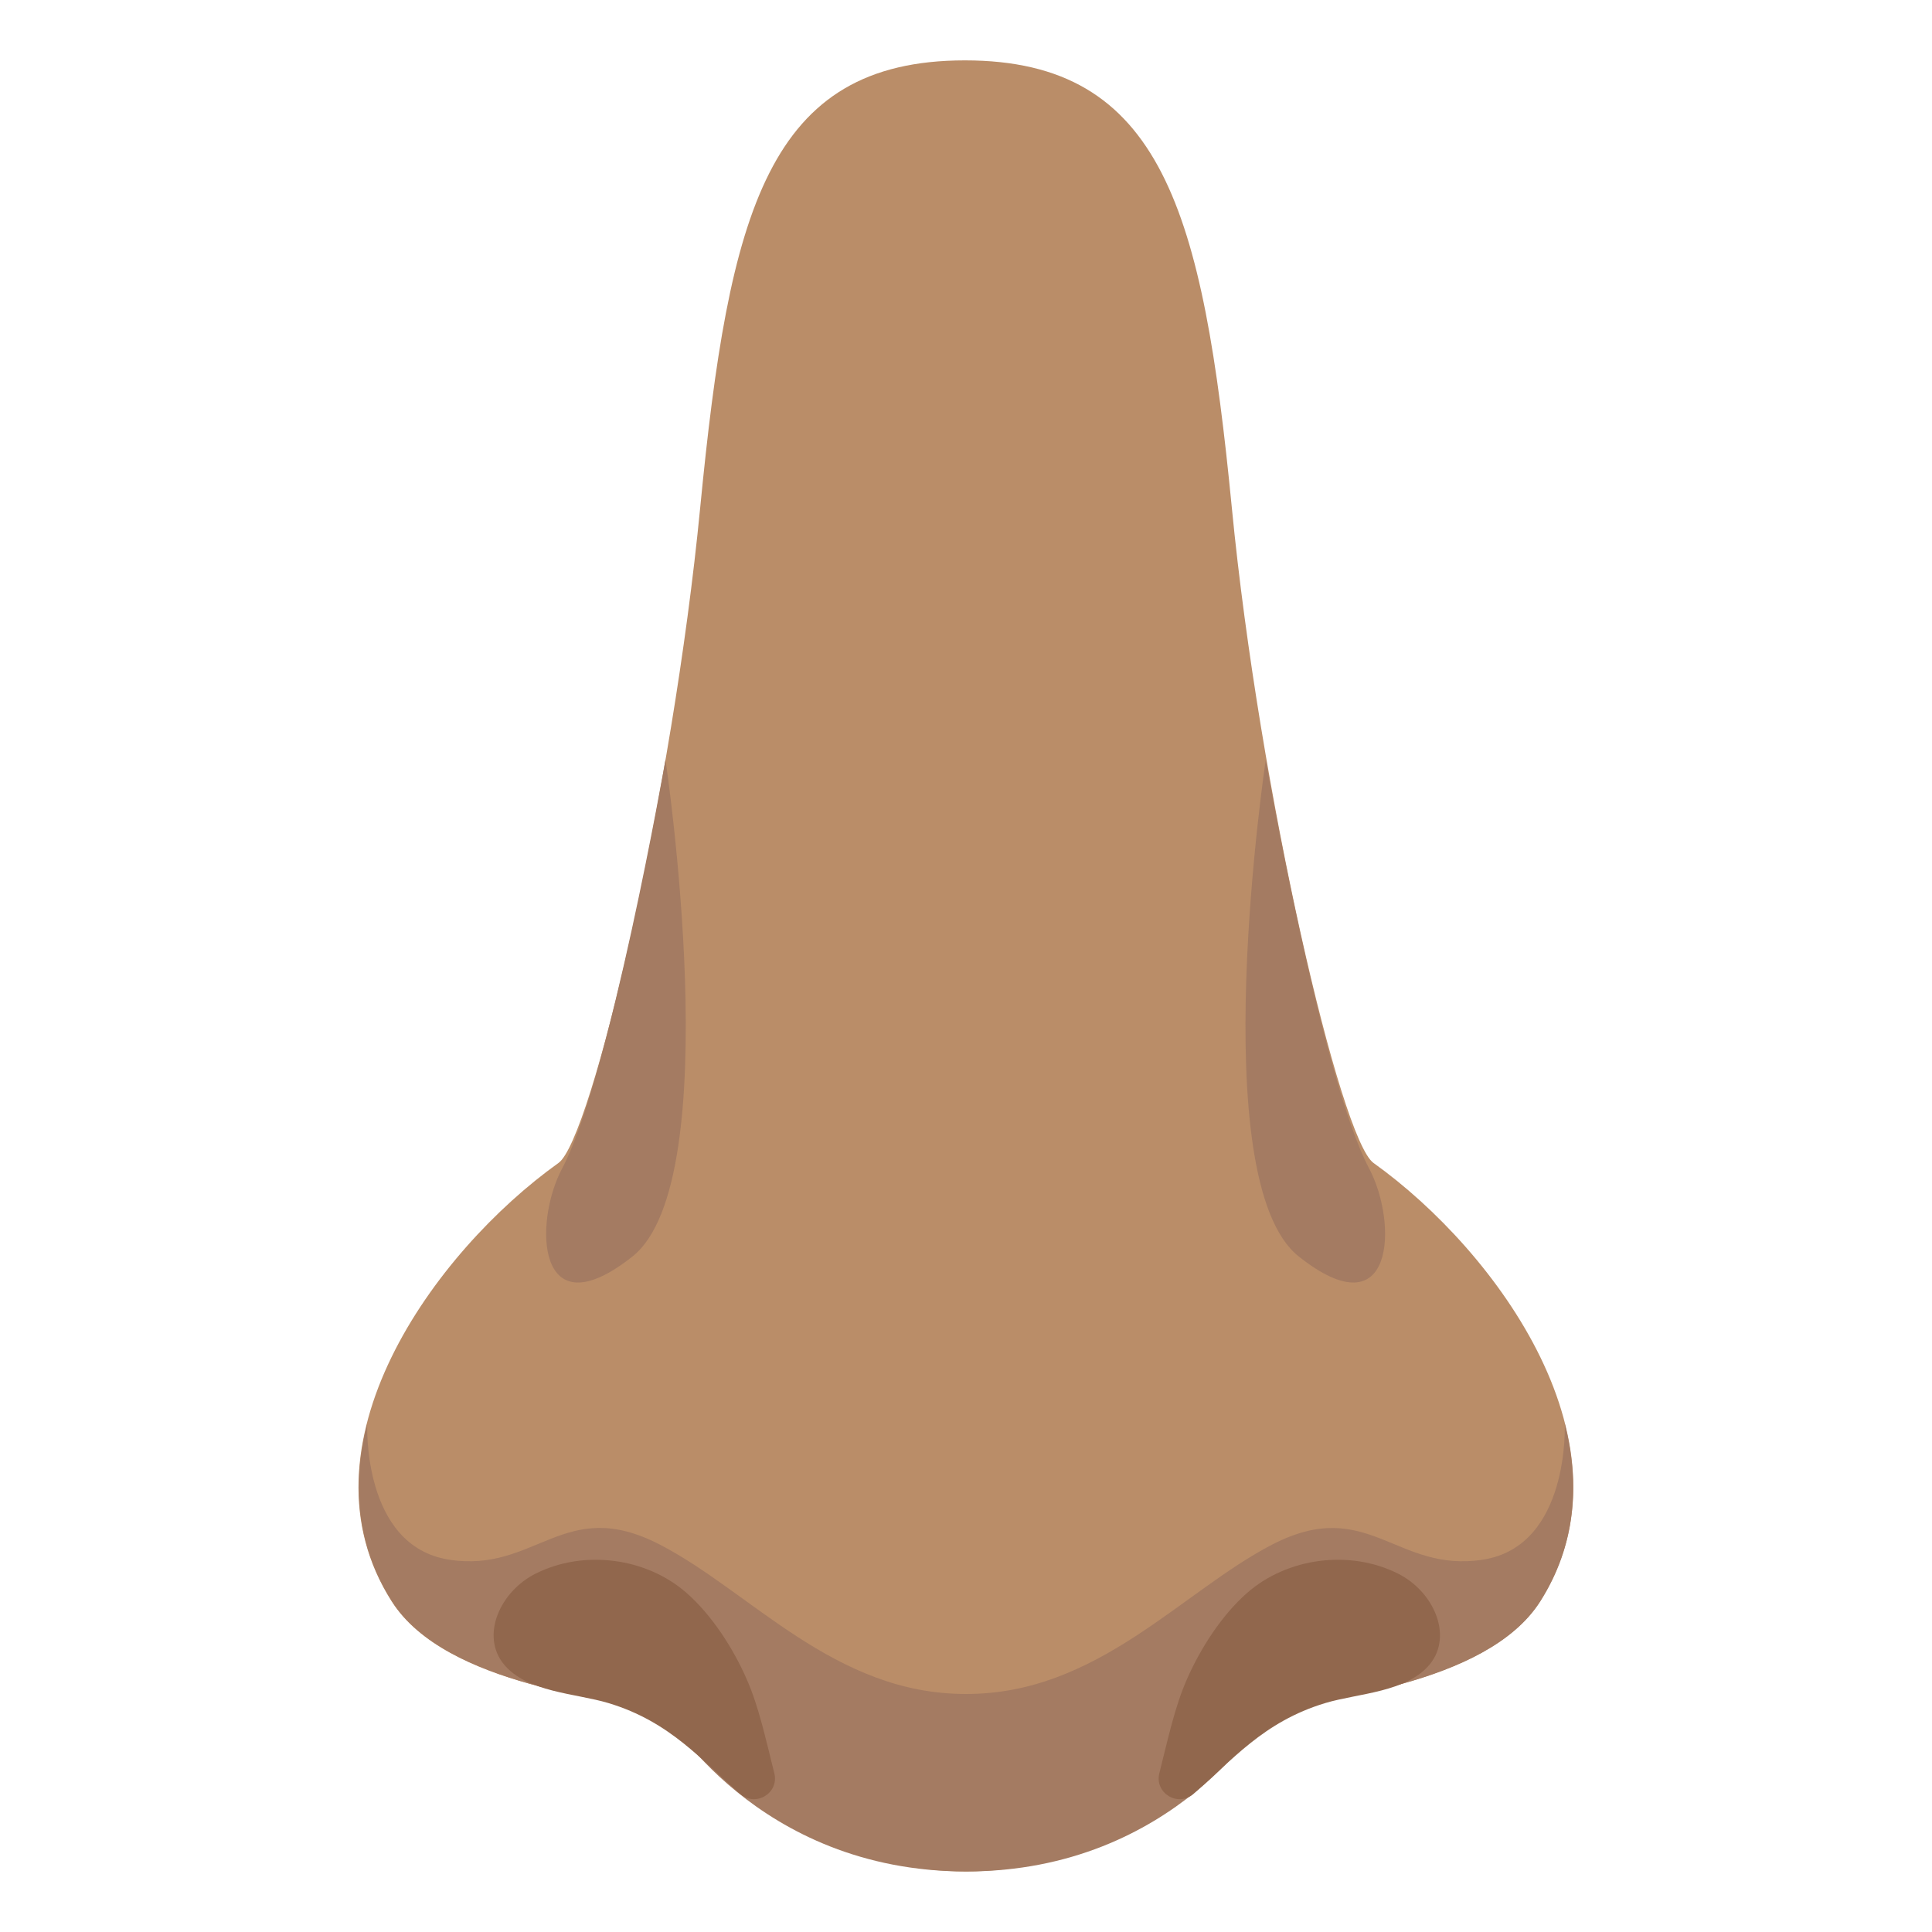
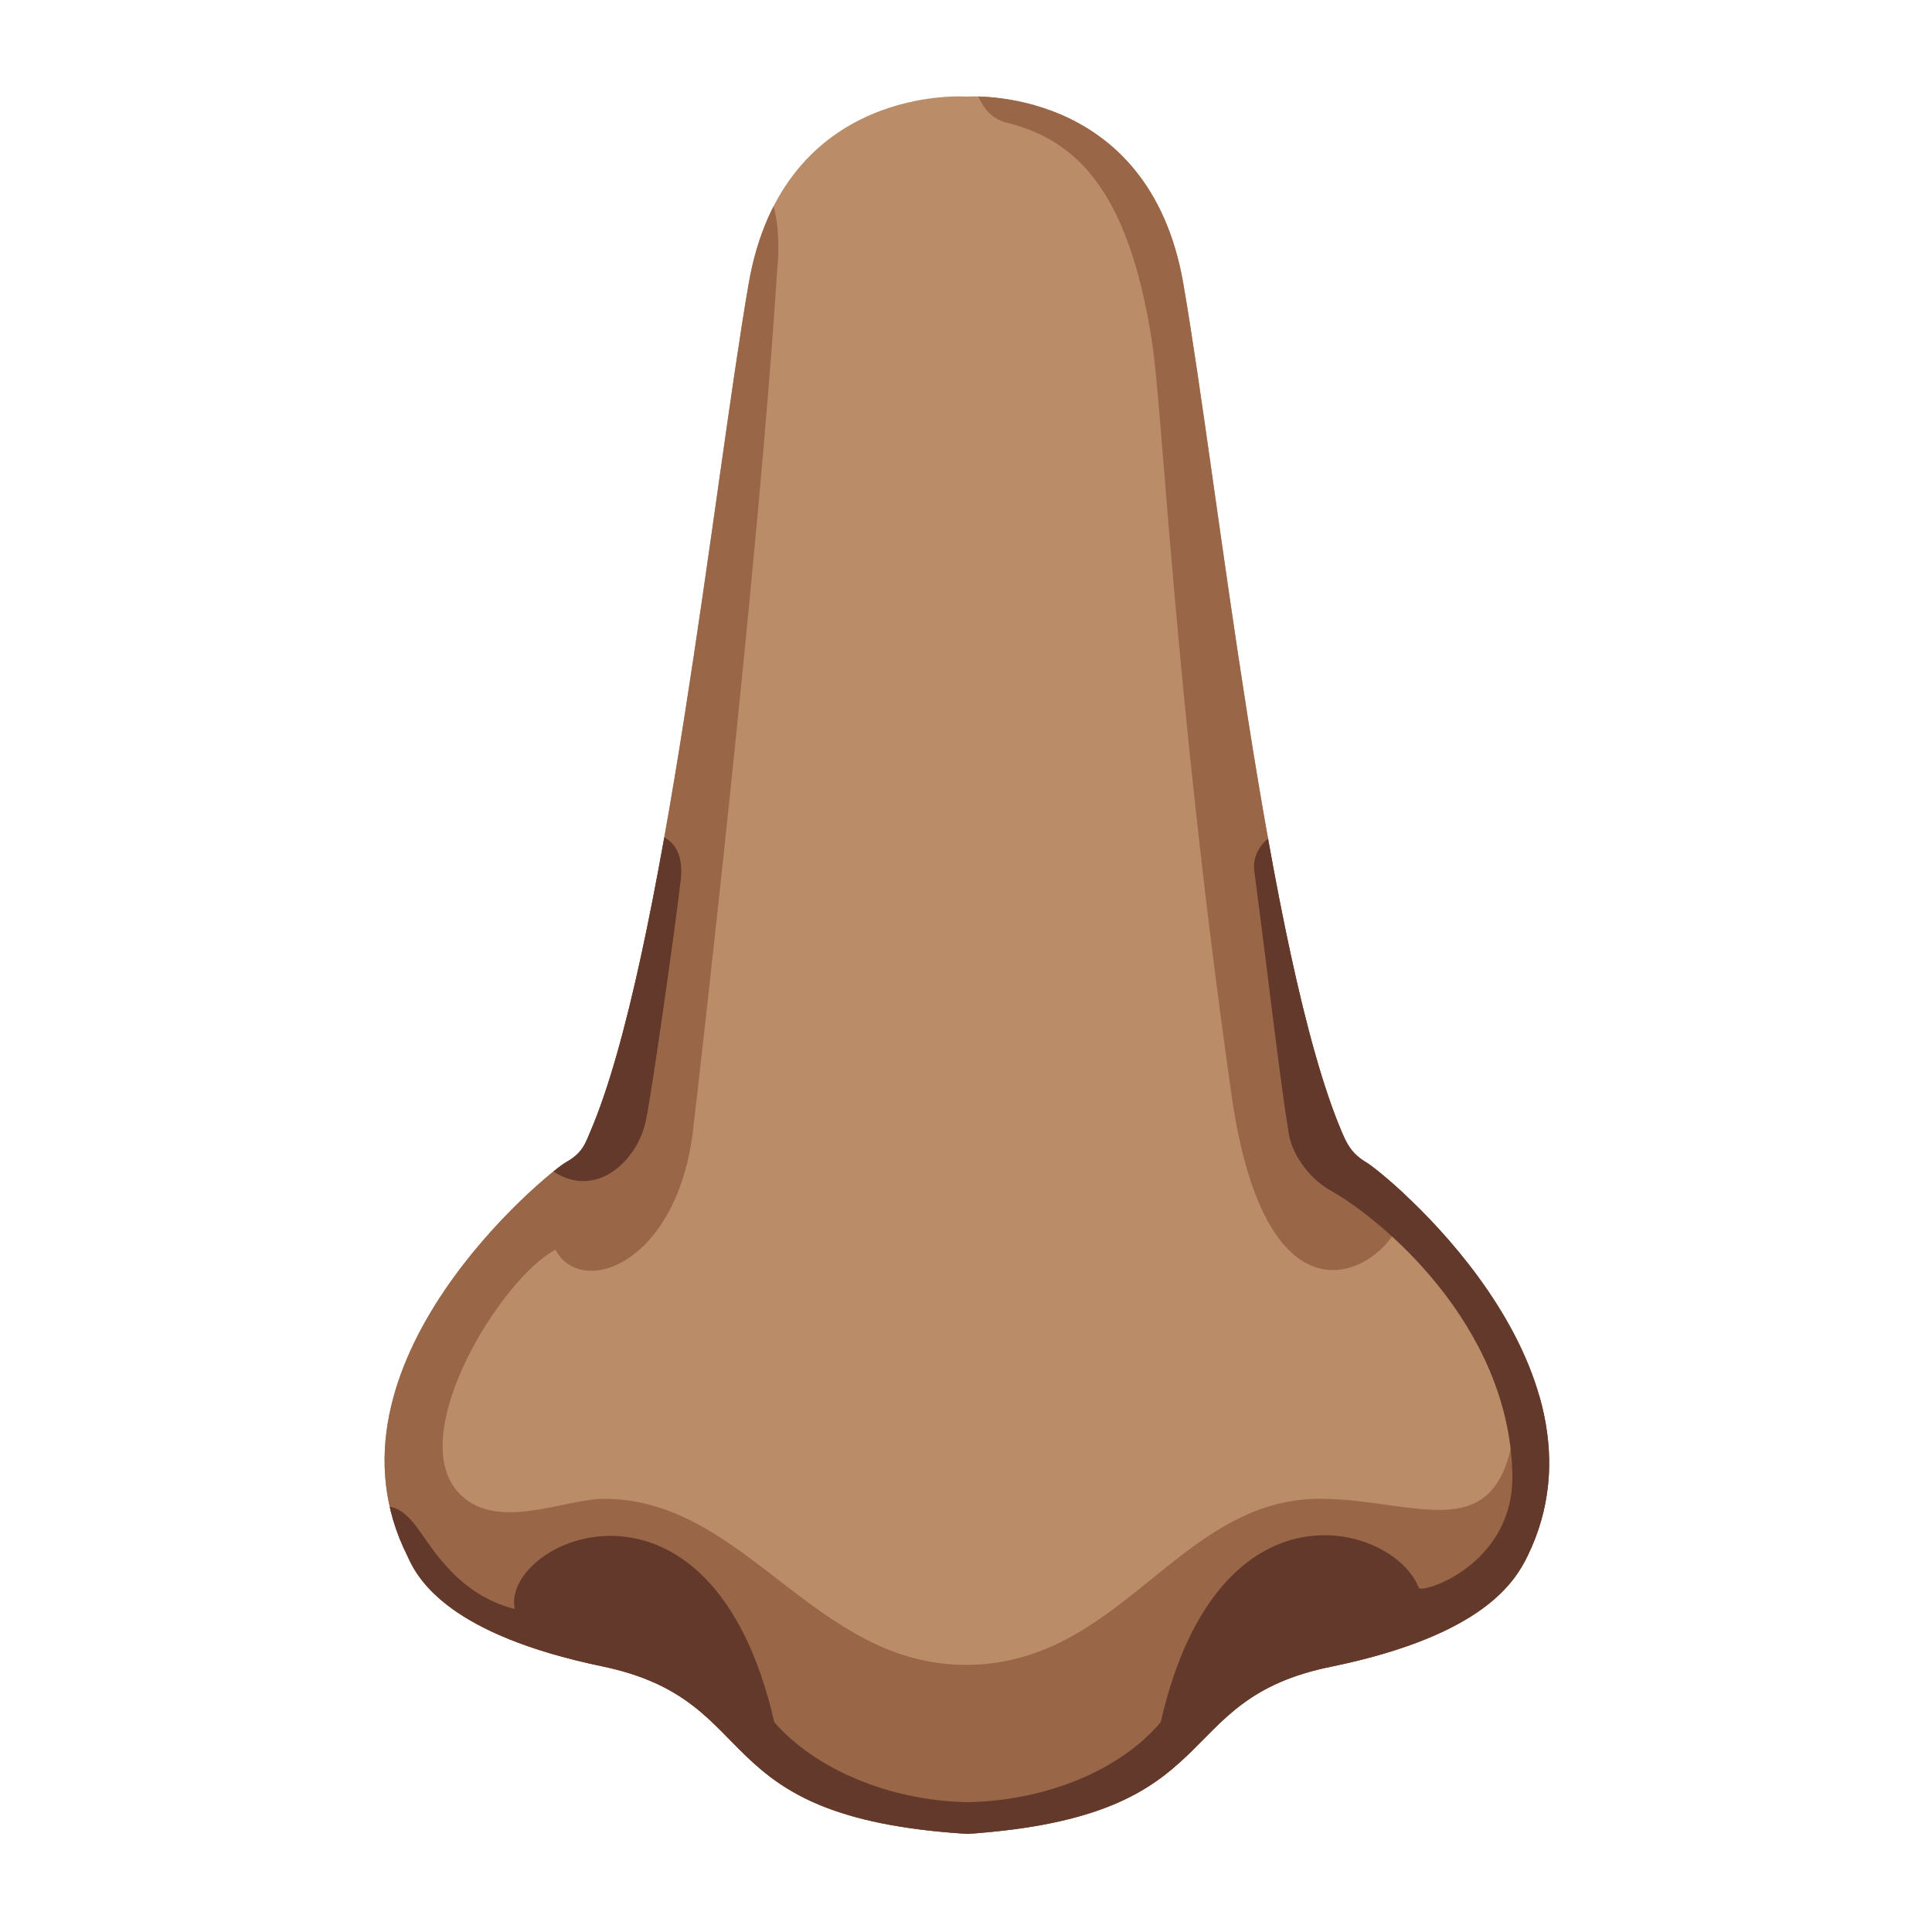
- <svg xmlns="http://www.w3.org/2000/svg" version="1.1" id="emoji_x5F_u1f443" x="0px" y="0px" viewBox="0 0 128 128" style="enable-background:new 0 0 128 128;" xml:space="preserve">
+ <svg xmlns="http://www.w3.org/2000/svg" xmlns:xlink="http://www.w3.org/1999/xlink" version="1.1" id="Layer_2_00000060031598205300511800000001347236371010486184_" x="0px" y="0px" viewBox="0 0 128 128" style="enable-background:new 0 0 128 128;" xml:space="preserve">
+   <path style="fill:#BA8D68;" d="M101.2,103.1c-0.8,1.6-2.8,5.2-12.9,7.3c-11.1,2.2-6.6,9.9-24.2,11.1c-17.7-1.1-13.2-8.8-24.2-11.1  c-10.1-2.1-12.2-5.7-12.9-7.3C20.6,90.4,36.4,77.6,37.5,77s1.3-1.3,1.6-2c4.9-11.4,8.2-42.9,10.5-56.2C51.9,5.5,64,6.4,64,6.4  s12.1-0.9,14.4,12.4C80.7,32.1,84,63.5,88.9,75c0.3,0.7,0.6,1.4,1.6,2C91.6,77.6,107.4,90.4,101.2,103.1z" />
  <g>
-     <path style="fill:#BA8D68;" d="M91,77.05c-2.19-1.57-7.56-24.55-9.39-43.43C79.7,14.02,77.01,4,63.93,4S48.3,14.02,46.39,33.63   C44.56,52.5,39.2,75.49,37,77.05c-8.22,5.87-17.61,18.78-11.04,29.06c3.59,5.62,14.72,6.46,18.08,7.32c0,0,7.15,10.52,19.95,10.56   c12.8-0.04,19.95-10.56,19.95-10.56c3.36-0.87,14.49-1.7,18.08-7.32C108.6,95.83,99.21,82.92,91,77.05z" />
    <g>
-       <path style="fill:#A47B62;" d="M103.67,94.32c0,0,0.36,8.1-5.41,9.01c-5.77,0.91-7.63-4.26-13.95-1.01    c-6.03,3.11-11.6,9.93-20.31,9.91c-8.72,0.02-14.28-6.81-20.31-9.91c-6.32-3.26-8.18,1.92-13.95,1.01    c-5.77-0.91-5.41-9.01-5.41-9.01c-1.01,3.97-0.74,8.05,1.65,11.79c3.59,5.62,14.72,6.46,18.08,7.32c0,0,6.03,10.56,19.95,10.56    s19.95-10.56,19.95-10.56c3.36-0.87,14.49-1.7,18.08-7.32C104.41,102.38,104.68,98.29,103.67,94.32z" />
-       <path style="fill:#A47B62;" d="M44.09,50.33c0,0,4.17,27.86-2.18,32.91c-6.36,5.05-6.59-2.2-4.67-5.82    C40.38,71.51,44.09,50.33,44.09,50.33z" />
-       <path style="fill:#A47B62;" d="M83.86,50.33c0,0-4.17,27.86,2.18,32.91c6.36,5.05,6.59-2.2,4.67-5.82    C87.58,71.51,83.86,50.33,83.86,50.33z" />
+       <defs>
+         <path id="SVGID_1_" d="M101.2,103.1c-0.8,1.6-2.8,5.2-12.9,7.3c-11.1,2.2-6.6,9.9-24.2,11.1c-17.7-1.1-13.2-8.8-24.2-11.1     c-10.1-2.1-12.2-5.7-12.9-7.3C20.6,90.4,36.4,77.6,37.5,77s1.3-1.3,1.6-2c4.9-11.4,8.2-42.9,10.5-56.2C51.9,5.5,64,6.4,64,6.4     s12.1-0.9,14.4,12.4C80.7,32.1,84,63.5,88.9,75c0.3,0.7,0.6,1.4,1.6,2C91.6,77.6,107.4,90.4,101.2,103.1z" />
+       </defs>
+       <clipPath id="SVGID_00000124876825568172925090000001385554632329029795_">
+         <use xlink:href="#SVGID_1_" style="overflow:visible;" />
+       </clipPath>
+       <g style="clip-path:url(#SVGID_00000124876825568172925090000001385554632329029795_);">
+         <path style="fill:#9A6648;" d="M50.5,11.9c1,1.4,1.2,4,1,5.8C50.3,37,46.2,72.5,45.9,75c-1.1,8.8-7.4,11-9.1,7.8     c-3.6,1.9-9.9,12.1-6.5,16c2.4,2.8,7.1,0.5,9.7,0.5c9.4,0,13.9,11,24,11c10.2,0,14-10.8,23.2-11c6.6-0.1,12.4,3.8,13.2-5.4     c0.2-2.2,4.4-1.8,4.4-0.3s0.1,13.5,0.1,13.5l-37.3,17.2l-19.9-2.9l-25.5-17.9l2.3-17.4l12.2-15.7l11.9-57.9L50.5,11.9z" />
+         <path style="fill:#9A6648;" d="M64.4,5.3c0.3,0.8,0.7,2.4,2.2,2.8c4.5,1.1,8.1,4.2,9.7,14.4c0.7,4.1,1.5,23.4,5.3,50.1     c2.3,16,9.8,11.8,11.2,8.3c1.6-4.1-8.3-66.8-8.3-66.8l-8.2-9.9L64.4,5.3z" />
+       </g>
    </g>
-     <path style="fill:#FFB300;" d="M102.84,92.01c-0.05-0.34-0.1-0.54-0.1-0.54L102.84,92.01z" />
+   </g>
+   <g>
    <g>
-       <path style="fill:#91674D;" d="M35.5,104.25c3.18-1.59,7.31-1.06,9.98,1.28c1.68,1.47,3.1,3.68,4,5.74    c0.8,1.83,1.23,3.86,1.82,6.21c0.33,1.31-1.22,2.26-2.25,1.38c-2.54-2.19-4.62-4.79-8.75-6.03c-2.16-0.65-5.4-0.7-6.93-2.58    C31.83,108.35,33.13,105.43,35.5,104.25z" />
-       <path style="fill:#91674D;" d="M92.61,104.25c-3.18-1.59-7.31-1.06-9.98,1.28c-1.68,1.47-3.1,3.68-4,5.74    c-0.8,1.83-1.23,3.86-1.82,6.21c-0.33,1.31,1.22,2.26,2.25,1.38c2.54-2.19,4.62-4.79,8.75-6.03c2.16-0.65,5.4-0.7,6.93-2.58    C96.27,108.35,94.98,105.43,92.61,104.25z" />
+       <defs>
+         <path id="SVGID_00000096034173103595955970000002268326473142110115_" d="M101.2,103.1c-0.8,1.6-2.8,5.2-12.9,7.3     c-11.1,2.2-6.6,9.9-24.2,11.1c-17.7-1.1-13.2-8.8-24.2-11.1c-10.1-2.1-12.2-5.7-12.9-7.3C20.6,90.4,36.4,77.6,37.5,77     s1.3-1.3,1.6-2c4.9-11.4,8.2-42.9,10.5-56.2C51.9,5.5,64,6.4,64,6.4s12.1-0.9,14.4,12.4C80.7,32.1,84,63.5,88.9,75     c0.3,0.7,0.6,1.4,1.6,2C91.6,77.6,107.4,90.4,101.2,103.1z" />
+       </defs>
+       <clipPath id="SVGID_00000108298333981725672330000005851313648066963386_">
+         <use xlink:href="#SVGID_00000096034173103595955970000002268326473142110115_" style="overflow:visible;" />
+       </clipPath>
+       <g style="clip-path:url(#SVGID_00000108298333981725672330000005851313648066963386_);">
+         <path style="fill:#62392B;" d="M42.8,55c0.9,0.3,2.6,0.6,2.3,3.3s-1.9,14-2.3,15.9c-0.6,3-3.9,5.8-7,2.7     C33.9,75.1,42.8,55,42.8,55z" />
+         <path style="fill:#62392B;" d="M106.1,98.7l-5,12.3l-7.7,7.8L83.1,125l-12.8,0.6l-6.2,0.3l-6.2-0.3L45.1,125l-10.3-6.1l-7.7-7.8     l-2.7-10.7c0.5-0.4,1.5-1.3,3,0.5c1,1.2,2.7,4.7,6.7,5.7c-0.9-4.6,13-10.8,17.2,7.5c2.7,3.1,7.6,5.2,12.8,5.3     c5.2-0.1,10.1-2.1,12.8-5.3c3.8-16.6,15.5-13.1,17.1-8.9c0.2,0.4,6.3-1.5,6.2-7.5c-0.2-10-8.8-17-12-18.8     c-1.3-0.7-2.5-2.2-2.8-3.7c-0.6-3.6-1.4-10.7-2.3-17.5c-0.2-1.6,1.3-2.6,2-2.7c3.8-0.5,8.3-0.2,10.3,0.8     C95.6,57.9,106.1,98.3,106.1,98.7z" />
+       </g>
    </g>
  </g>
</svg>
